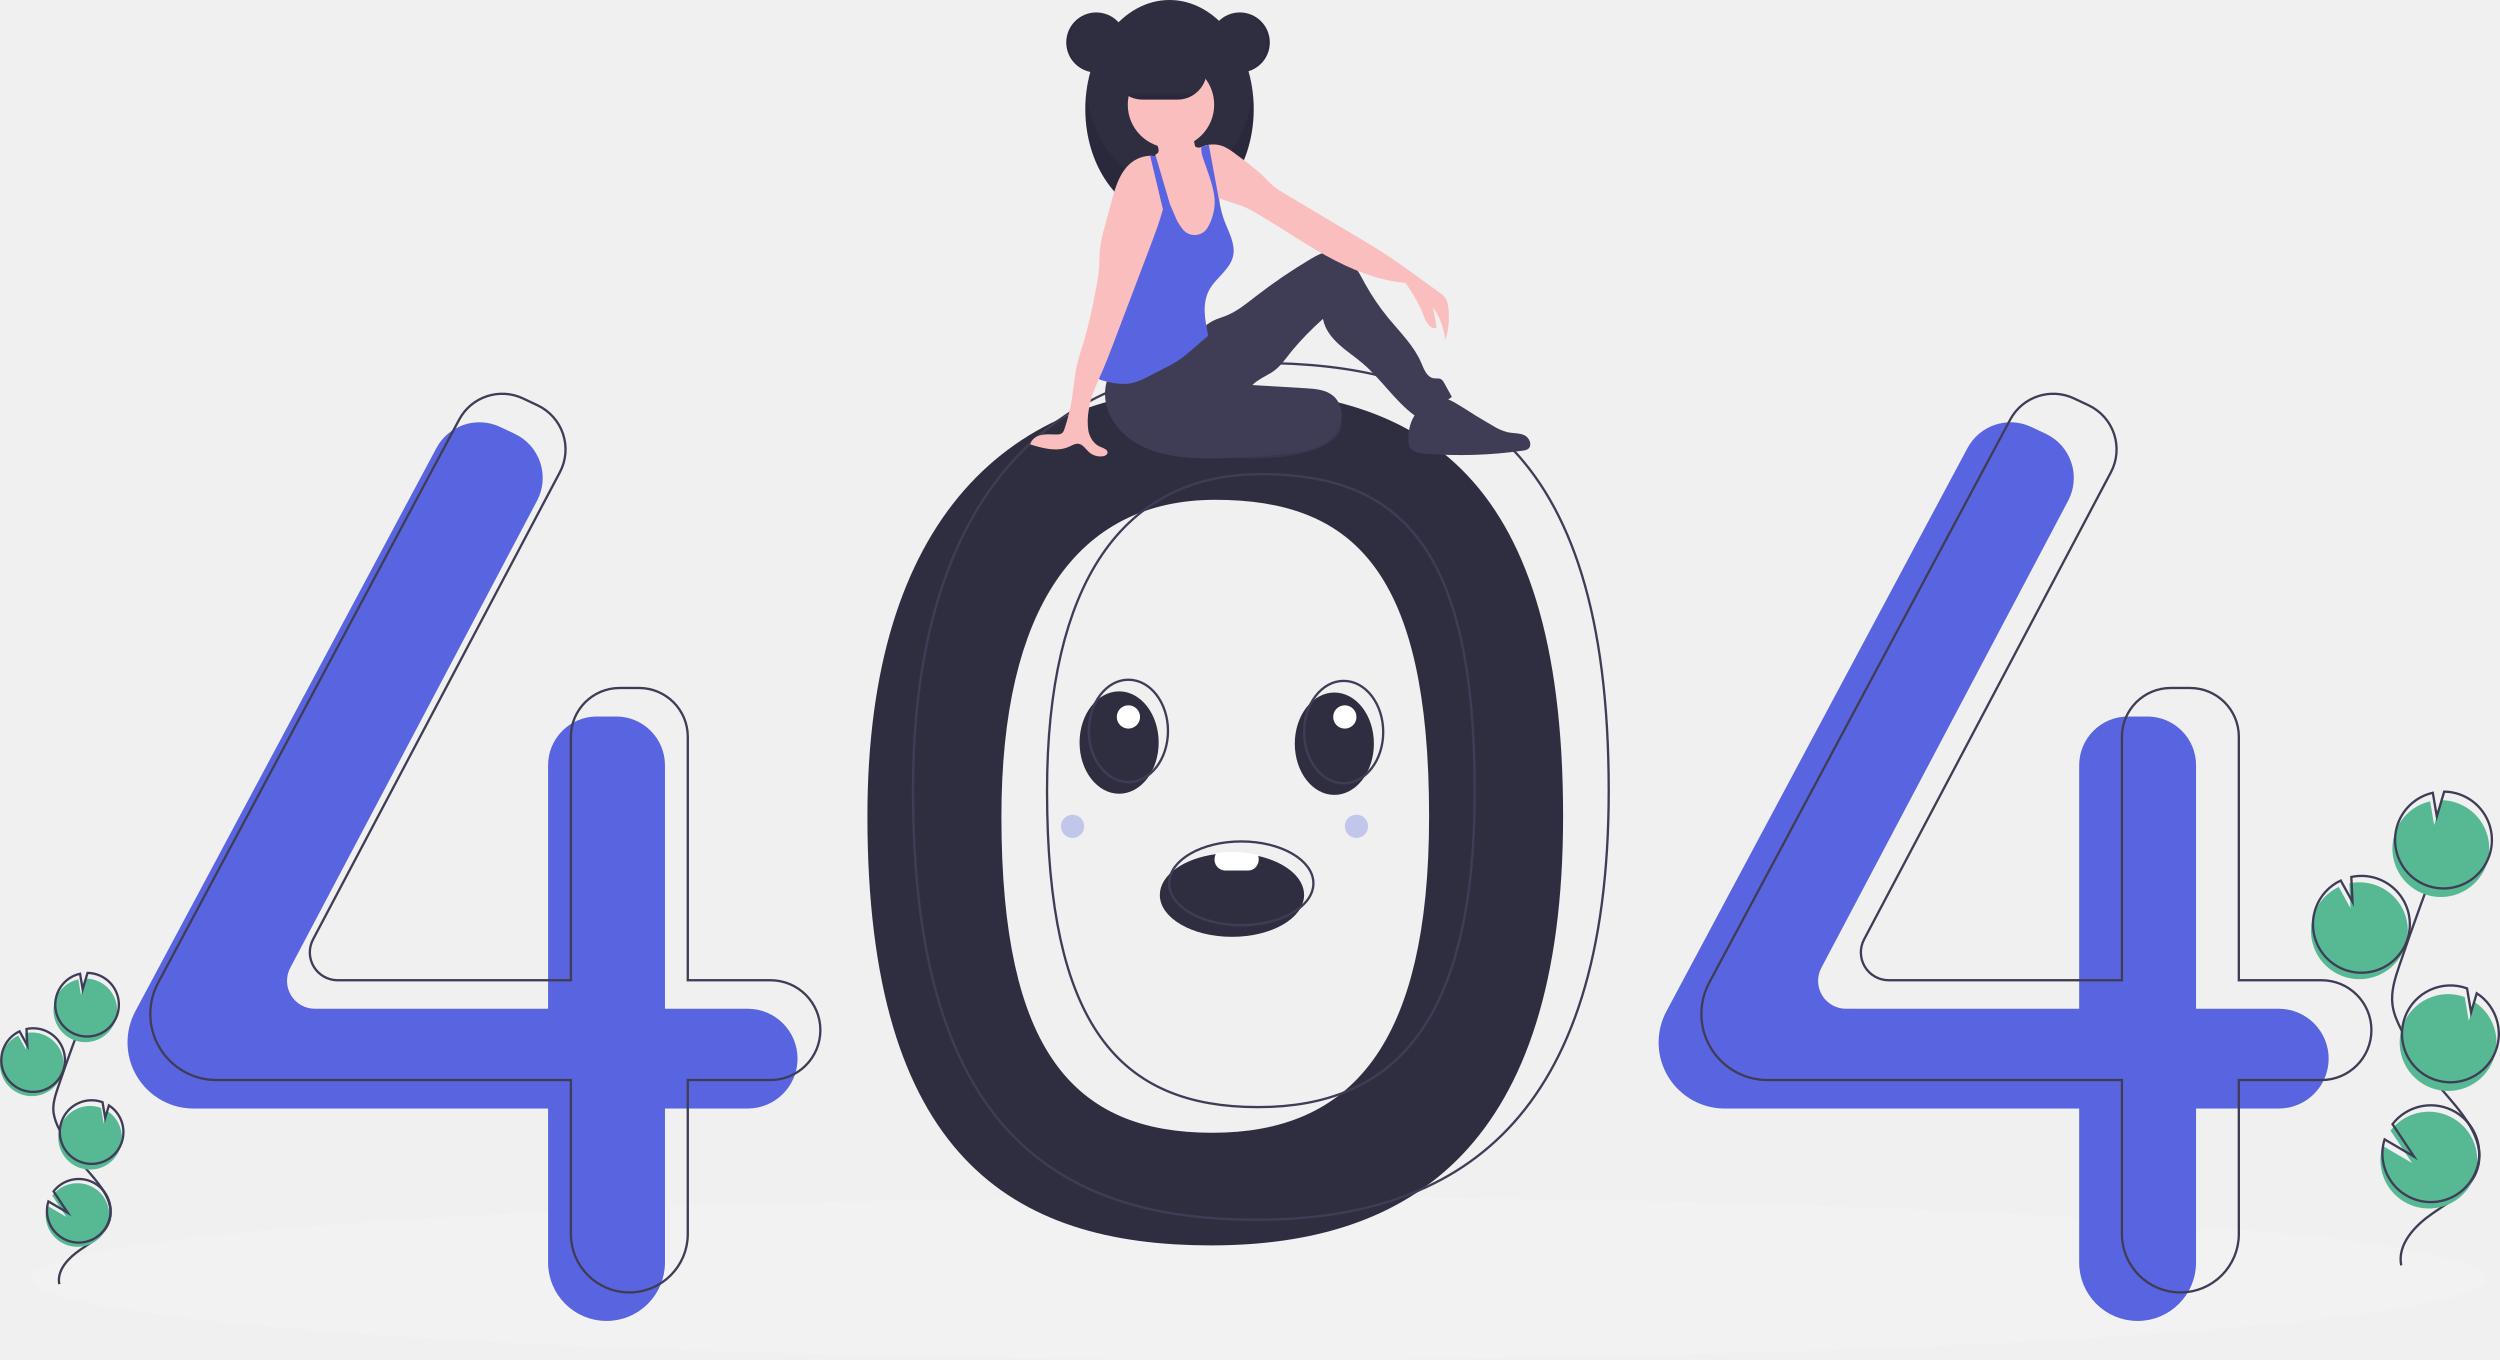
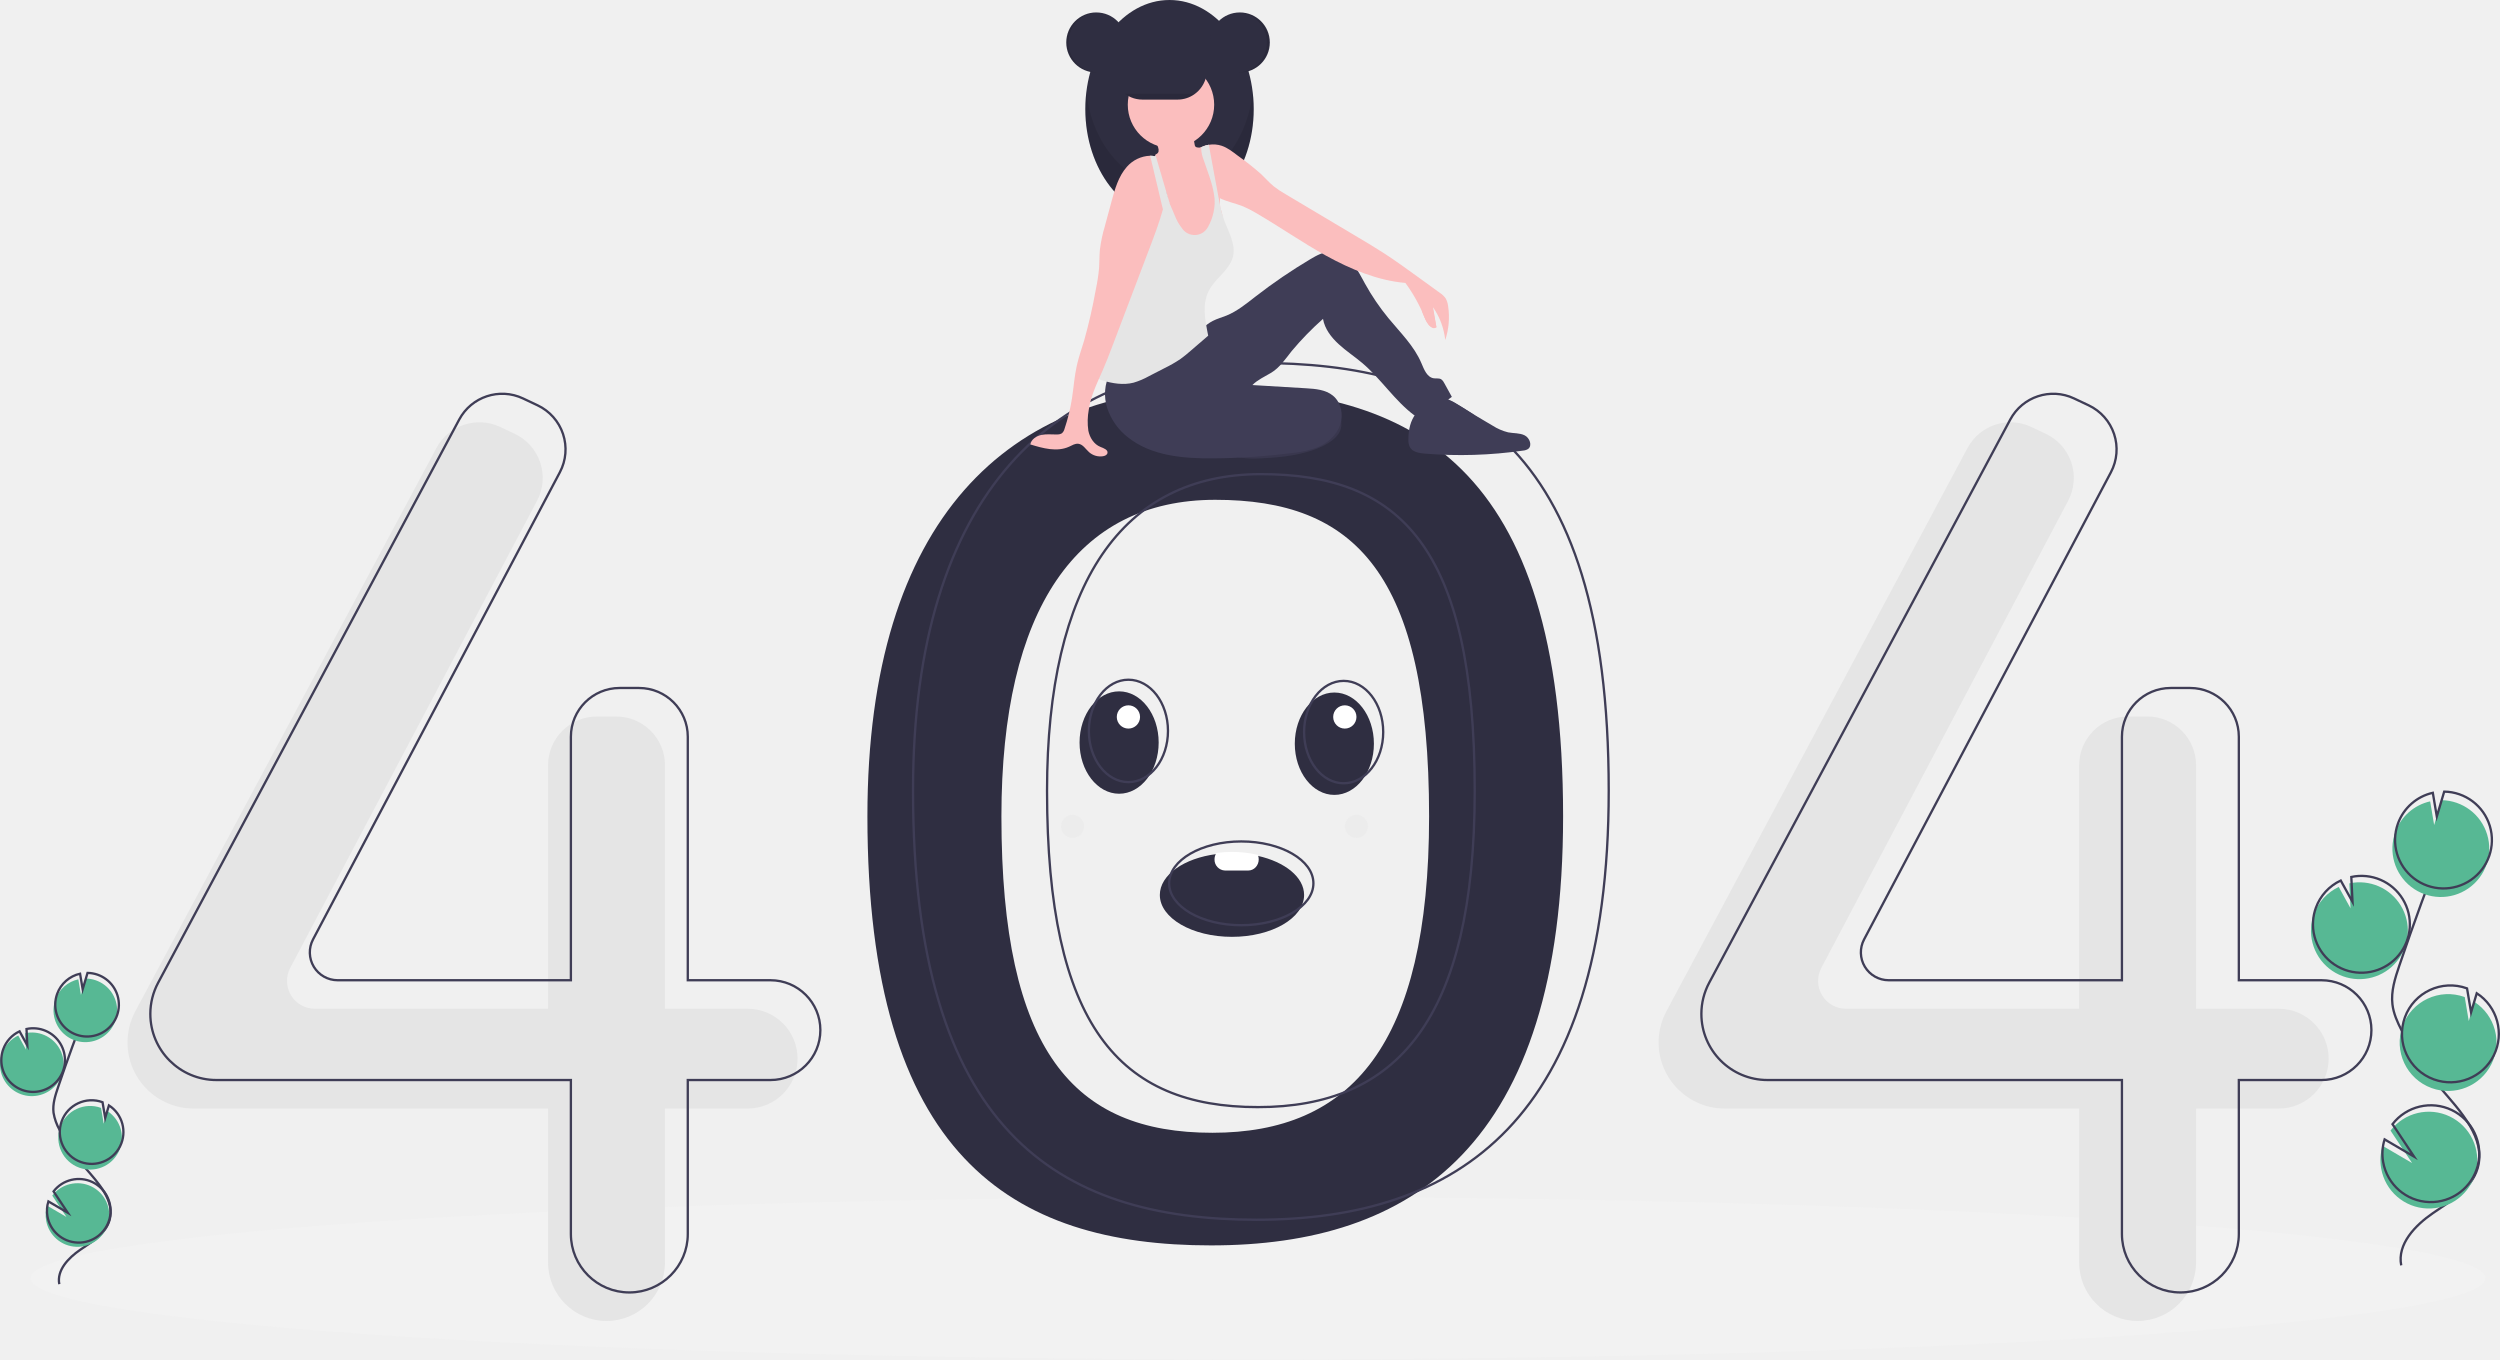
<svg xmlns="http://www.w3.org/2000/svg" id="fd59ce54-f850-4dfc-bc34-dd7d379d600e" data-name="Layer 1" width="1074.392" height="584.231" viewBox="0 0 1074.392 584.231">
  <ellipse cx="540.643" cy="549.309" rx="527.5" ry="34.922" fill="#f2f2f2" />
  <path d="M583.48,324.894c-85.944,0-147.651,55.139-147.651,183.798,0,145.813,61.707,184.411,147.651,184.411s151.327-42.274,151.327-184.411C734.807,356.753,669.424,324.894,583.48,324.894Zm.565,319.808c-59.527,0-90.626-34.923-90.626-135.916,0-89.112,32.372-136.105,91.899-136.105s91.899,30.868,91.899,136.105C677.217,607.234,643.572,644.703,584.045,644.703Z" transform="translate(-63.054 -157.8845)" fill="#2f2e41" />
-   <path d="M384.365,591.401H348.831V486.762A20.956,20.956,0,0,0,327.875,465.806h-8.326a20.956,20.956,0,0,0-20.956,20.956V591.401H198.363a11.963,11.963,0,0,1-10.578-17.552l106.082-200.78A20.956,20.956,0,0,0,284.287,344.33l-6.262-2.957a20.956,20.956,0,0,0-27.429,9.07L121.214,592.475a28.416,28.416,0,0,0-3.356,13.396v0a28.416,28.416,0,0,0,28.416,28.416H298.593v66.167a25.119,25.119,0,0,0,25.119,25.119h0a25.119,25.119,0,0,0,25.119-25.119V634.287h35.534a21.443,21.443,0,0,0,21.443-21.443v0A21.443,21.443,0,0,0,384.365,591.401Z" transform="translate(-63.054 -157.8845)" fill="#5965e0" />
-   <path d="M1042.362,591.401h-35.534V486.762A20.956,20.956,0,0,0,985.872,465.806h-8.326a20.956,20.956,0,0,0-20.956,20.956V591.401H856.359a11.963,11.963,0,0,1-10.578-17.552L951.864,373.069A20.956,20.956,0,0,0,942.284,344.33l-6.262-2.957a20.956,20.956,0,0,0-27.429,9.07L779.211,592.475a28.416,28.416,0,0,0-3.356,13.396v0a28.416,28.416,0,0,0,28.416,28.416H956.589v66.167a25.119,25.119,0,0,0,25.119,25.119h0a25.119,25.119,0,0,0,25.119-25.119V634.287h35.534a21.443,21.443,0,0,0,21.443-21.443v0A21.443,21.443,0,0,0,1042.362,591.401Z" transform="translate(-63.054 -157.8845)" fill="#5965e0" />
+   <path d="M384.365,591.401H348.831V486.762A20.956,20.956,0,0,0,327.875,465.806h-8.326a20.956,20.956,0,0,0-20.956,20.956V591.401H198.363a11.963,11.963,0,0,1-10.578-17.552l106.082-200.78A20.956,20.956,0,0,0,284.287,344.33l-6.262-2.957a20.956,20.956,0,0,0-27.429,9.07L121.214,592.475a28.416,28.416,0,0,0-3.356,13.396v0a28.416,28.416,0,0,0,28.416,28.416H298.593v66.167a25.119,25.119,0,0,0,25.119,25.119h0a25.119,25.119,0,0,0,25.119-25.119V634.287h35.534a21.443,21.443,0,0,0,21.443-21.443v0A21.443,21.443,0,0,0,384.365,591.401Z" transform="translate(-63.054 -157.8845)" fill="#e5e5e5" />
+   <path d="M1042.362,591.401h-35.534V486.762A20.956,20.956,0,0,0,985.872,465.806h-8.326a20.956,20.956,0,0,0-20.956,20.956V591.401H856.359a11.963,11.963,0,0,1-10.578-17.552L951.864,373.069A20.956,20.956,0,0,0,942.284,344.33l-6.262-2.957a20.956,20.956,0,0,0-27.429,9.07L779.211,592.475a28.416,28.416,0,0,0-3.356,13.396v0a28.416,28.416,0,0,0,28.416,28.416H956.589v66.167a25.119,25.119,0,0,0,25.119,25.119h0a25.119,25.119,0,0,0,25.119-25.119V634.287h35.534a21.443,21.443,0,0,0,21.443-21.443v0A21.443,21.443,0,0,0,1042.362,591.401Z" transform="translate(-63.054 -157.8845)" fill="#e5e5e5" />
  <path d="M394.168,579.148H358.634V474.509a20.956,20.956,0,0,0-20.956-20.956h-8.326a20.956,20.956,0,0,0-20.956,20.956V579.148H208.165a11.963,11.963,0,0,1-10.578-17.552L303.67,360.816a20.956,20.956,0,0,0-9.58-28.739l-6.262-2.957a20.956,20.956,0,0,0-27.429,9.07L131.017,580.222a28.416,28.416,0,0,0-3.356,13.396v0a28.416,28.416,0,0,0,28.416,28.416H308.395v66.167a25.119,25.119,0,0,0,25.119,25.119h0a25.119,25.119,0,0,0,25.119-25.119V622.034h35.534a21.443,21.443,0,0,0,21.443-21.443v0A21.443,21.443,0,0,0,394.168,579.148Z" transform="translate(-63.054 -157.8845)" fill="none" stroke="#3f3d56" stroke-miterlimit="10" />
  <path d="M1060.742,579.148h-35.534V474.509a20.956,20.956,0,0,0-20.956-20.956H995.925a20.956,20.956,0,0,0-20.956,20.956V579.148H874.739a11.963,11.963,0,0,1-10.578-17.552L970.244,360.816a20.956,20.956,0,0,0-9.58-28.739l-6.262-2.957a20.956,20.956,0,0,0-27.429,9.07L797.59,580.222a28.416,28.416,0,0,0-3.356,13.396v0a28.416,28.416,0,0,0,28.416,28.416H974.969v66.167a25.119,25.119,0,0,0,25.119,25.119h0a25.119,25.119,0,0,0,25.119-25.119V622.034h35.534a21.443,21.443,0,0,0,21.443-21.443v0A21.443,21.443,0,0,0,1060.742,579.148Z" transform="translate(-63.054 -157.8845)" fill="none" stroke="#3f3d56" stroke-miterlimit="10" />
  <path d="M603.085,313.866c-85.944,0-147.651,55.139-147.651,183.798,0,145.813,61.707,184.411,147.651,184.411s151.327-42.274,151.327-184.411C754.412,345.725,689.029,313.866,603.085,313.866Zm.565,319.808c-59.527,0-90.626-34.923-90.626-135.916,0-89.112,32.372-136.105,91.899-136.105s91.899,30.868,91.899,136.105C696.822,596.206,663.177,633.675,603.65,633.675Z" transform="translate(-63.054 -157.8845)" fill="none" stroke="#3f3d56" stroke-miterlimit="10" />
  <circle cx="471.141" cy="18.25" r="12.901" fill="#2f2e41" />
  <ellipse cx="502.607" cy="46.885" rx="36.186" ry="46.885" fill="#2f2e41" />
  <path d="M565.661,237.494c-18.128,0-33.141-17.271-35.776-39.805a60.976,60.976,0,0,0-.41,7.08c0,25.894,16.201,46.885,36.186,46.885s36.186-20.991,36.186-46.885a60.976,60.976,0,0,0-.41-7.08C598.803,220.224,583.789,237.494,565.661,237.494Z" transform="translate(-63.054 -157.8845)" opacity="0.1" />
  <path d="M639.296,342.073c-.777,3.193-4.128,5.751-7.839,7.538-7.802,3.757-17.425,4.878-26.76,5.254a45.176,45.176,0,0,1-7.144-.132,20.537,20.537,0,0,1-12.251-5.631,1.681,1.681,0,0,1,.044-2.844c4.969-5.459,13.262-8.806,21.616-11.216,6.334-1.827,17.381-6.561,24.29-5.922C637.944,329.739,640.277,338.041,639.296,342.073Z" transform="translate(-63.054 -157.8845)" fill="#3f3d56" />
  <path d="M639.296,342.073c-.777,3.193-4.128,5.751-7.839,7.538-7.802,3.757-17.425,4.878-26.76,5.254a45.176,45.176,0,0,1-7.144-.132,20.537,20.537,0,0,1-12.251-5.631,1.681,1.681,0,0,1,.044-2.844c4.969-5.459,13.262-8.806,21.616-11.216,6.334-1.827,17.381-6.561,24.29-5.922C637.944,329.739,640.277,338.041,639.296,342.073Z" transform="translate(-63.054 -157.8845)" opacity="0.1" />
  <path d="M540.098,318.206a19.77,19.77,0,0,0-1.199,15.075,26.339,26.339,0,0,0,8.829,12.497c10.095,8.092,23.988,9.205,36.925,9.093a284.649,284.649,0,0,0,33.905-2.324,40.538,40.538,0,0,0,11.001-2.554c4.222-1.827,7.933-5.178,9.436-9.526s.436-9.672-3.134-12.574c-3.137-2.55-7.463-2.9-11.498-3.143l-23.088-1.387c2.281-2.308,5.318-3.614,8.096-5.292,3.685-2.226,6.134-5.965,8.813-9.335a129.001,129.001,0,0,1,13.439-13.817c.751,4.31,3.478,7.85,6.687,10.824s6.908,5.368,10.244,8.2c8.079,6.858,13.896,16.167,22.392,22.5a43.829,43.829,0,0,0,16.049-8.012l-3.302-5.981a3.94,3.94,0,0,0-1.245-1.553c-.935-.575-2.14-.279-3.225-.441-2.901-.435-4.168-3.784-5.306-6.487-3.125-7.422-9.108-13.18-14.218-19.404a98.009,98.009,0,0,1-9.996-14.723c-1.717-3.102-3.288-6.331-5.617-9.003s-5.594-4.773-9.139-4.781c-3.132-.007-6.021,1.584-8.714,3.183a230.477,230.477,0,0,0-23.63,16.099c-3.944,3.062-7.863,6.296-12.489,8.174-1.947.79-4,1.331-5.869,2.292-3.273,1.684-5.757,4.534-8.431,7.064C566.277,311.892,553.219,317.738,540.098,318.206Z" transform="translate(-63.054 -157.8845)" fill="#3f3d56" />
  <path d="M588.374,253.983a23.774,23.774,0,0,1-1.734,8.033,10.045,10.045,0,0,1-5.768,5.573,12.375,12.375,0,0,1-5.623.182,10.882,10.882,0,0,1-4.582-1.561c-2.165-1.488-3.244-4.144-3.637-6.743-.393-2.596-.217-5.249-.469-7.863a42.944,42.944,0,0,0-1.202-6.255c-.17-.683-.343-1.362-.513-2.042-.167-.68-.33-1.359-.481-2.039-.138-.639-.267-1.281-.378-1.926-.091-.544-.173-1.092-.233-1.643a18.423,18.423,0,0,0-.809-4.811,14.607,14.607,0,0,0-1.687-2.854c-.286-.409-.563-.818-.818-1.243a5.89,5.89,0,0,1-.972-3.748,3.286,3.286,0,0,1,.148-.601c.025-.076.053-.151.085-.223A1.802,1.802,0,0,0,560.932,223.07a3.433,3.433,0,0,0-.148-1.778,11.318,11.318,0,0,0-.96-2.288c-.264-.478-1.161-1.34-1.167-1.888-.013-1.101,2.14-1.989,3.011-2.423a16.796,16.796,0,0,1,8.597-1.743c1.904.129,3.968.714,5.019,2.31.944,1.438.818,3.301,1.221,4.972a1.471,1.471,0,0,0,.299.664,1.341,1.341,0,0,0,.739.34,4.549,4.549,0,0,0,1.416.057h.003a2.931,2.931,0,0,0,.371-.054,4.957,4.957,0,0,0,2.033-.878q.585-.156,1.18-.255a.251.251,0,0,0,.047-.009c1.576,4.975,1.781,10.308,3.071,15.374.639,2.52,1.554,5.009,1.683,7.602.009.113.013.23.016.346.019.834-.047,1.674-.013,2.505a6.981,6.981,0,0,0,.126,1.114,15.611,15.611,0,0,0,.525,1.743l.009.028c.06.183.116.368.164.554.035.135.066.267.091.403l.003.009A14.938,14.938,0,0,1,588.374,253.983Z" transform="translate(-63.054 -157.8845)" fill="#fbbebe" />
  <circle cx="503.237" cy="44.997" r="18.565" fill="#fbbebe" />
  <path d="M684.157,304.033a30.445,30.445,0,0,0-5.236-14.103q.722,4.295,1.447,8.587a3.214,3.214,0,0,1-3.367-1.035,10.337,10.337,0,0,1-1.765-3.276,67.466,67.466,0,0,0-8.21-14.736c-11.819-.985-23.502-5.884-33.896-11.595-10.396-5.708-20.126-12.552-30.384-18.502a43.573,43.573,0,0,0-5.544-2.832c-3.21-1.287-6.812-1.954-9.855-3.468-.204-.101-.409-.208-.61-.318a12.578,12.578,0,0,1-1.945-1.306,10.344,10.344,0,0,1-.931-.856,20.351,20.351,0,0,1-3.559-5.953c-1.633-3.612-2.215-7.97-3.845-11.583a11.203,11.203,0,0,1,2.502-1.765h.003c.132-.069.264-.135.4-.198a11.94,11.94,0,0,1,2.004-.733q.585-.156,1.18-.255a.251.251,0,0,0,.047-.009,11.566,11.566,0,0,1,5.491.434c2.587.875,4.767,2.621,6.941,4.273a114.02,114.02,0,0,1,10.148,8.049c1.794,1.718,3.43,3.606,5.359,5.167a42.144,42.144,0,0,0,5.057,3.351q15.656,9.327,31.315,18.65c3.534,2.105,7.07,4.21,10.526,6.438,5.249,3.386,10.308,7.055,15.365,10.721q4.47,3.238,8.936,6.479a9.728,9.728,0,0,1,2.533,2.341,8.472,8.472,0,0,1,1.123,3.433A31.387,31.387,0,0,1,684.157,304.033Z" transform="translate(-63.054 -157.8845)" fill="#fbbebe" />
-   <path d="M592.977,267.944c-1.252,5.617-6.929,9.012-9.896,13.946-3.688,6.123-2.184,13.241-.799,20.255q-3.795,3.271-7.593,6.542c-1.397,1.199-2.794,2.404-4.298,3.464a57.351,57.351,0,0,1-6.86,3.94q-3.361,1.728-6.721,3.458a32.128,32.128,0,0,1-6.58,2.788c-4.415,1.133-9.103.34-13.471-.972a6.088,6.088,0,0,1-1.473-.601,2.394,2.394,0,0,1-.699-.632,3.911,3.911,0,0,1-.444-2.539c.444-7.351,2.24-14.547,4.031-21.69a85.26,85.26,0,0,1,3.848-12.577,85.077,85.077,0,0,1,5.415-10.151,68.368,68.368,0,0,1,7.929-11.514,18.479,18.479,0,0,0,3.675-4.739c1.117-2.549.686-5.472.913-8.247a17.148,17.148,0,0,1,1.633-6.007v-.003a17.093,17.093,0,0,1,1.743-2.882q.458,1.067.916,2.13.302.699.598,1.394.387.897.768,1.787,1.1,2.558,2.196,5.113a21.59,21.59,0,0,0,3.335,5.944,6.499,6.499,0,0,0,11.123-.853,21.261,21.261,0,0,0,2.272-6.013,19.215,19.215,0,0,0,.252-7.835c-.758-5.009-2.889-10.126-4.437-14.78a14.945,14.945,0,0,1-1.079-4.871,3.351,3.351,0,0,1,.057-.56c.009-.047.019-.098.028-.145a11.94,11.94,0,0,1,2.004-.733q.585-.156,1.18-.255,2.044,11.064,4.094,22.127c.032.173.066.346.098.522.195,1.057.393,2.115.614,3.169.198.957.412,1.91.651,2.857l.009.028c.082.321.167.639.255.957l.003.009c.242.868.513,1.731.818,2.58C590.938,257.475,594.164,262.629,592.977,267.944Z" transform="translate(-63.054 -157.8845)" fill="#5965e0" />
+   <path d="M592.977,267.944c-1.252,5.617-6.929,9.012-9.896,13.946-3.688,6.123-2.184,13.241-.799,20.255q-3.795,3.271-7.593,6.542c-1.397,1.199-2.794,2.404-4.298,3.464a57.351,57.351,0,0,1-6.86,3.94q-3.361,1.728-6.721,3.458a32.128,32.128,0,0,1-6.58,2.788c-4.415,1.133-9.103.34-13.471-.972a6.088,6.088,0,0,1-1.473-.601,2.394,2.394,0,0,1-.699-.632,3.911,3.911,0,0,1-.444-2.539c.444-7.351,2.24-14.547,4.031-21.69a85.26,85.26,0,0,1,3.848-12.577,85.077,85.077,0,0,1,5.415-10.151,68.368,68.368,0,0,1,7.929-11.514,18.479,18.479,0,0,0,3.675-4.739c1.117-2.549.686-5.472.913-8.247a17.148,17.148,0,0,1,1.633-6.007v-.003a17.093,17.093,0,0,1,1.743-2.882q.458,1.067.916,2.13.302.699.598,1.394.387.897.768,1.787,1.1,2.558,2.196,5.113a21.59,21.59,0,0,0,3.335,5.944,6.499,6.499,0,0,0,11.123-.853,21.261,21.261,0,0,0,2.272-6.013,19.215,19.215,0,0,0,.252-7.835c-.758-5.009-2.889-10.126-4.437-14.78a14.945,14.945,0,0,1-1.079-4.871,3.351,3.351,0,0,1,.057-.56c.009-.047.019-.098.028-.145a11.94,11.94,0,0,1,2.004-.733q.585-.156,1.18-.255,2.044,11.064,4.094,22.127c.032.173.066.346.098.522.195,1.057.393,2.115.614,3.169.198.957.412,1.91.651,2.857l.009.028c.082.321.167.639.255.957l.003.009c.242.868.513,1.731.818,2.58C590.938,257.475,594.164,262.629,592.977,267.944Z" transform="translate(-63.054 -157.8845)" fill="#e5e5e5" />
  <path d="M668.321,346.877a6.583,6.583,0,0,0,.61,3.143c1.162,2.124,3.95,2.606,6.362,2.805a188.377,188.377,0,0,0,42.266-1.288,4.886,4.886,0,0,0,2.151-.668c1.99-1.395.763-4.795-1.41-5.884s-4.751-.826-7.135-1.297a22.479,22.479,0,0,1-6.678-2.896q-7.252-4.167-14.293-8.688c-2.795-1.795-6.093-3.71-9.24-2.646C672.43,332.343,668.265,337.681,668.321,346.877Z" transform="translate(-63.054 -157.8845)" fill="#3f3d56" />
  <path d="M564.437,240.874v.003c-.022.132-.044.261-.072.39-.035.214-.076.431-.116.645-.39,1.998-.868,3.987-1.419,5.963-1.51,5.459-3.534,10.831-5.541,16.123q-8.081,21.287-16.164,42.577c-1.359,3.575-2.716,7.152-4.261,10.654-.516,1.167-1.048,2.344-1.576,3.534-1.894,4.257-3.713,8.653-4.317,13.184a27.45,27.45,0,0,0-.192,9.04c.604,2.97,2.407,5.872,5.23,6.97,1.378.538,3.351,1.259,2.974,2.69-.204.787-1.098,1.171-1.901,1.303a7.312,7.312,0,0,1-5.966-1.718c-1.507-1.337-2.665-3.417-4.67-3.641-1.388-.151-2.665.68-3.936,1.262-5.186,2.369-11.227.711-16.674-.972.428-2.206,2.643-3.66,4.843-4.1,2.199-.444,4.474-.129,6.718-.189a3.51,3.51,0,0,0,2.042-.525,3.705,3.705,0,0,0,1.101-1.882,78.964,78.964,0,0,0,3.213-13.147c.724-4.666,1.026-9.405,2.058-14.015.802-3.597,2.042-7.08,3.106-10.61a224.682,224.682,0,0,0,5.06-22.077,78.02,78.02,0,0,0,1.425-9.368c.179-2.612.094-5.236.346-7.838a60.888,60.888,0,0,1,2.111-9.997q1.444-5.348,2.885-10.689c1.425-5.271,2.955-10.746,6.567-14.843a13.962,13.962,0,0,1,10.028-4.789,9.882,9.882,0,0,1,2.13.23c.116.028.233.057.349.088a8.634,8.634,0,0,1,2.174.9c1.114-.708,1.68-.459,2.42.632a6.973,6.973,0,0,1,.881,3.795A52.424,52.424,0,0,1,564.437,240.874Z" transform="translate(-63.054 -157.8845)" fill="#fbbebe" />
-   <path d="M565.661,245.046l-.047.047-.255.255-2.53,2.527-1.24-5.208-4.251-17.854a9.882,9.882,0,0,1,2.13.23,3.286,3.286,0,0,1,.148-.601l.201.689,1.441,4.902,2.728,9.308.45,1.532v.003Z" transform="translate(-63.054 -157.8845)" fill="#5965e0" />
+   <path d="M565.661,245.046l-.047.047-.255.255-2.53,2.527-1.24-5.208-4.251-17.854a9.882,9.882,0,0,1,2.13.23,3.286,3.286,0,0,1,.148-.601l.201.689,1.441,4.902,2.728,9.308.45,1.532v.003Z" transform="translate(-63.054 -157.8845)" fill="#e5e5e5" />
  <path d="M581.715,188.087a12.582,12.582,0,0,1-3.7,8.896,12.314,12.314,0,0,1-1.36,1.176,12.528,12.528,0,0,1-7.536,2.524H554.023a12.59,12.59,0,0,1,0-25.18h15.096A12.629,12.629,0,0,1,581.715,188.087Z" transform="translate(-63.054 -157.8845)" fill="#2f2e41" />
  <circle cx="532.815" cy="18.25" r="12.901" fill="#2f2e41" />
  <path d="M595.554,163.234c-.158,0-.315.006-.472.012a12.898,12.898,0,0,1,0,25.778c.157.006.314.012.472.012a12.901,12.901,0,1,0,0-25.802Z" transform="translate(-63.054 -157.8845)" opacity="0.1" />
  <path d="M534.195,163.234c.158,0,.315.006.472.012a12.898,12.898,0,0,0,0,25.778c-.157.006-.314.012-.472.012a12.901,12.901,0,0,1,0-25.802Z" transform="translate(-63.054 -157.8845)" opacity="0.1" />
  <path d="M576.655,198.159a12.528,12.528,0,0,1-7.536,2.524H554.023a12.528,12.528,0,0,1-7.536-2.524Z" transform="translate(-63.054 -157.8845)" opacity="0.1" />
  <path d="M674.14,291.64s3.252,9.372,6.229,6.876L677.996,286.267Z" transform="translate(-63.054 -157.8845)" fill="#fbbebe" />
  <path d="M1069.918,577.434a20.813,20.813,0,1,0,2.772-39.915l.521,10.712-5.068-9.18a20.734,20.734,0,0,0-10.684,11.723,20.408,20.408,0,0,0-1.197,5.63A20.809,20.809,0,0,0,1069.918,577.434Z" transform="translate(-63.054 -157.8845)" fill="#57b894" />
  <path d="M1094.995,701.678c-1.789-9.11,5.963-17.187,13.621-22.437s16.605-10.408,19.218-19.317c3.755-12.804-7.43-24.53-16.136-34.642a125.3,125.3,0,0,1-16.524-24.557c-1.811-3.533-3.476-7.225-3.952-11.166-.686-5.675,1.137-11.323,2.974-16.737q9.179-27.052,19.628-53.65" transform="translate(-63.054 -157.8845)" fill="none" stroke="#3f3d56" stroke-miterlimit="10" />
  <path d="M1070.775,574.676a20.813,20.813,0,1,0,2.772-39.915l.521,10.712-5.068-9.18a20.734,20.734,0,0,0-10.684,11.723,20.408,20.408,0,0,0-1.197,5.63A20.809,20.809,0,0,0,1070.775,574.676Z" transform="translate(-63.054 -157.8845)" fill="none" stroke="#3f3d56" stroke-miterlimit="10" />
  <path d="M1092.451,515.473a20.788,20.788,0,0,1,14.98-13.198l1.714,10.184,3.177-10.696a20.81,20.81,0,1,1-19.871,13.71Z" transform="translate(-63.054 -157.8845)" fill="#57b894" />
  <path d="M1093.594,511.795a20.788,20.788,0,0,1,14.98-13.198l1.714,10.184,3.177-10.696a20.81,20.81,0,1,1-19.871,13.71Z" transform="translate(-63.054 -157.8845)" fill="none" stroke="#3f3d56" stroke-miterlimit="10" />
  <path d="M1108.045,625.489a20.81,20.81,0,0,0,18.419-37.023l-2.441,8.219-1.731-10.304a.362.362,0,0,0-.053-.02,20.811,20.811,0,1,0-14.194,39.127Z" transform="translate(-63.054 -157.8845)" fill="#57b894" />
  <path d="M1109.035,621.764a20.81,20.81,0,0,0,18.419-37.023l-2.441,8.219-1.731-10.304a.362.362,0,0,0-.053-.02,20.811,20.811,0,1,0-14.194,39.127Z" transform="translate(-63.054 -157.8845)" fill="none" stroke="#3f3d56" stroke-miterlimit="10" />
  <path d="M1086.378,660.051a20.801,20.801,0,1,0,4.011-16.297l9.273,13.957-12.67-7.408A20.616,20.616,0,0,0,1086.378,660.051Z" transform="translate(-63.054 -157.8845)" fill="#57b894" />
  <path d="M1087.235,657.294a20.801,20.801,0,1,0,4.011-16.297l9.273,13.957-12.67-7.408A20.616,20.616,0,0,0,1087.235,657.294Z" transform="translate(-63.054 -157.8845)" fill="none" stroke="#3f3d56" stroke-miterlimit="10" />
  <path d="M72.061,628.133a13.674,13.674,0,1,0,1.821-26.225l.342,7.038-3.33-6.032a13.623,13.623,0,0,0-7.019,7.702,13.409,13.409,0,0,0-.787,3.699A13.672,13.672,0,0,0,72.061,628.133Z" transform="translate(-63.054 -157.8845)" fill="#57b894" />
  <path d="M88.538,709.763c-1.175-5.986,3.918-11.292,8.949-14.741s10.91-6.838,12.626-12.692c2.467-8.412-4.882-16.117-10.601-22.76A82.324,82.324,0,0,1,88.656,643.436a22.21,22.21,0,0,1-2.597-7.336c-.451-3.729.747-7.439,1.954-10.996q6.031-17.773,12.896-35.249" transform="translate(-63.054 -157.8845)" fill="none" stroke="#3f3d56" stroke-miterlimit="10" />
  <path d="M72.625,626.321a13.674,13.674,0,1,0,1.821-26.225l.342,7.038L71.458,601.103a13.623,13.623,0,0,0-7.019,7.702,13.409,13.409,0,0,0-.787,3.699A13.672,13.672,0,0,0,72.625,626.321Z" transform="translate(-63.054 -157.8845)" fill="none" stroke="#3f3d56" stroke-miterlimit="10" />
  <path d="M86.866,587.423a13.658,13.658,0,0,1,9.842-8.671l1.126,6.691,2.087-7.027a13.673,13.673,0,1,1-13.055,9.007Z" transform="translate(-63.054 -157.8845)" fill="#57b894" />
  <path d="M87.617,585.007a13.658,13.658,0,0,1,9.842-8.671l1.126,6.691L100.673,576a13.673,13.673,0,1,1-13.055,9.007Z" transform="translate(-63.054 -157.8845)" fill="none" stroke="#3f3d56" stroke-miterlimit="10" />
  <path d="M97.112,659.706a13.673,13.673,0,0,0,12.102-24.325l-1.604,5.4-1.137-6.77a.238.238,0,0,0-.035-.013,13.673,13.673,0,1,0-9.326,25.707Z" transform="translate(-63.054 -157.8845)" fill="#57b894" />
  <path d="M97.762,657.259a13.673,13.673,0,0,0,12.102-24.325l-1.604,5.4-1.137-6.77a.238.238,0,0,0-.035-.013,13.673,13.673,0,1,0-9.326,25.707Z" transform="translate(-63.054 -157.8845)" fill="none" stroke="#3f3d56" stroke-miterlimit="10" />
  <path d="M82.876,682.414a13.667,13.667,0,1,0,2.635-10.708l6.092,9.17-8.324-4.867A13.545,13.545,0,0,0,82.876,682.414Z" transform="translate(-63.054 -157.8845)" fill="#57b894" />
  <path d="M83.439,680.602a13.667,13.667,0,1,0,2.635-10.708l6.092,9.17-8.324-4.867A13.545,13.545,0,0,0,83.439,680.602Z" transform="translate(-63.054 -157.8845)" fill="none" stroke="#3f3d56" stroke-miterlimit="10" />
  <ellipse cx="480.946" cy="319.115" rx="17" ry="22" fill="#2f2e41" />
  <ellipse cx="573.446" cy="319.615" rx="17" ry="22" fill="#2f2e41" />
  <path d="M623.5,542.5c0,9.94-13.88,18-31,18s-31-8.06-31-18c0-8.61,10.41-15.81,24.32-17.57a50.104,50.104,0,0,1,6.68-.43,50.699,50.699,0,0,1,11.13,1.2C615.25,528.29,623.5,534.84,623.5,542.5Z" transform="translate(-63.054 -157.8845)" fill="#2f2e41" />
  <ellipse cx="484.946" cy="314.115" rx="17" ry="22" fill="none" stroke="#3f3d56" stroke-miterlimit="10" />
  <ellipse cx="577.446" cy="314.615" rx="17" ry="22" fill="none" stroke="#3f3d56" stroke-miterlimit="10" />
  <ellipse cx="533.446" cy="379.615" rx="31" ry="18" fill="none" stroke="#3f3d56" stroke-miterlimit="10" />
  <path d="M604,527.2a4.937,4.937,0,0,1-1.32,3.392A4.339,4.339,0,0,1,599.5,532h-10a4.664,4.664,0,0,1-4.5-4.8,4.905,4.905,0,0,1,.82-2.741A47.02,47.02,0,0,1,592.5,524a47.665,47.665,0,0,1,11.13,1.28A5.067,5.067,0,0,1,604,527.2Z" transform="translate(-63.054 -157.8845)" fill="#fff" />
  <circle cx="484.946" cy="308.115" r="5" fill="#fff" />
  <circle cx="577.946" cy="308.115" r="5" fill="#fff" />
-   <circle cx="582.946" cy="355.115" r="5" fill="#5965e0" opacity="0.3" />
-   <circle cx="460.946" cy="355.115" r="5" fill="#5965e0" opacity="0.3" />
+   <circle cx="582.946" cy="355.115" r="5" fill="#e5e5e5" opacity="0.3" />
+   <circle cx="460.946" cy="355.115" r="5" fill="#e5e5e5" opacity="0.3" />
</svg>
